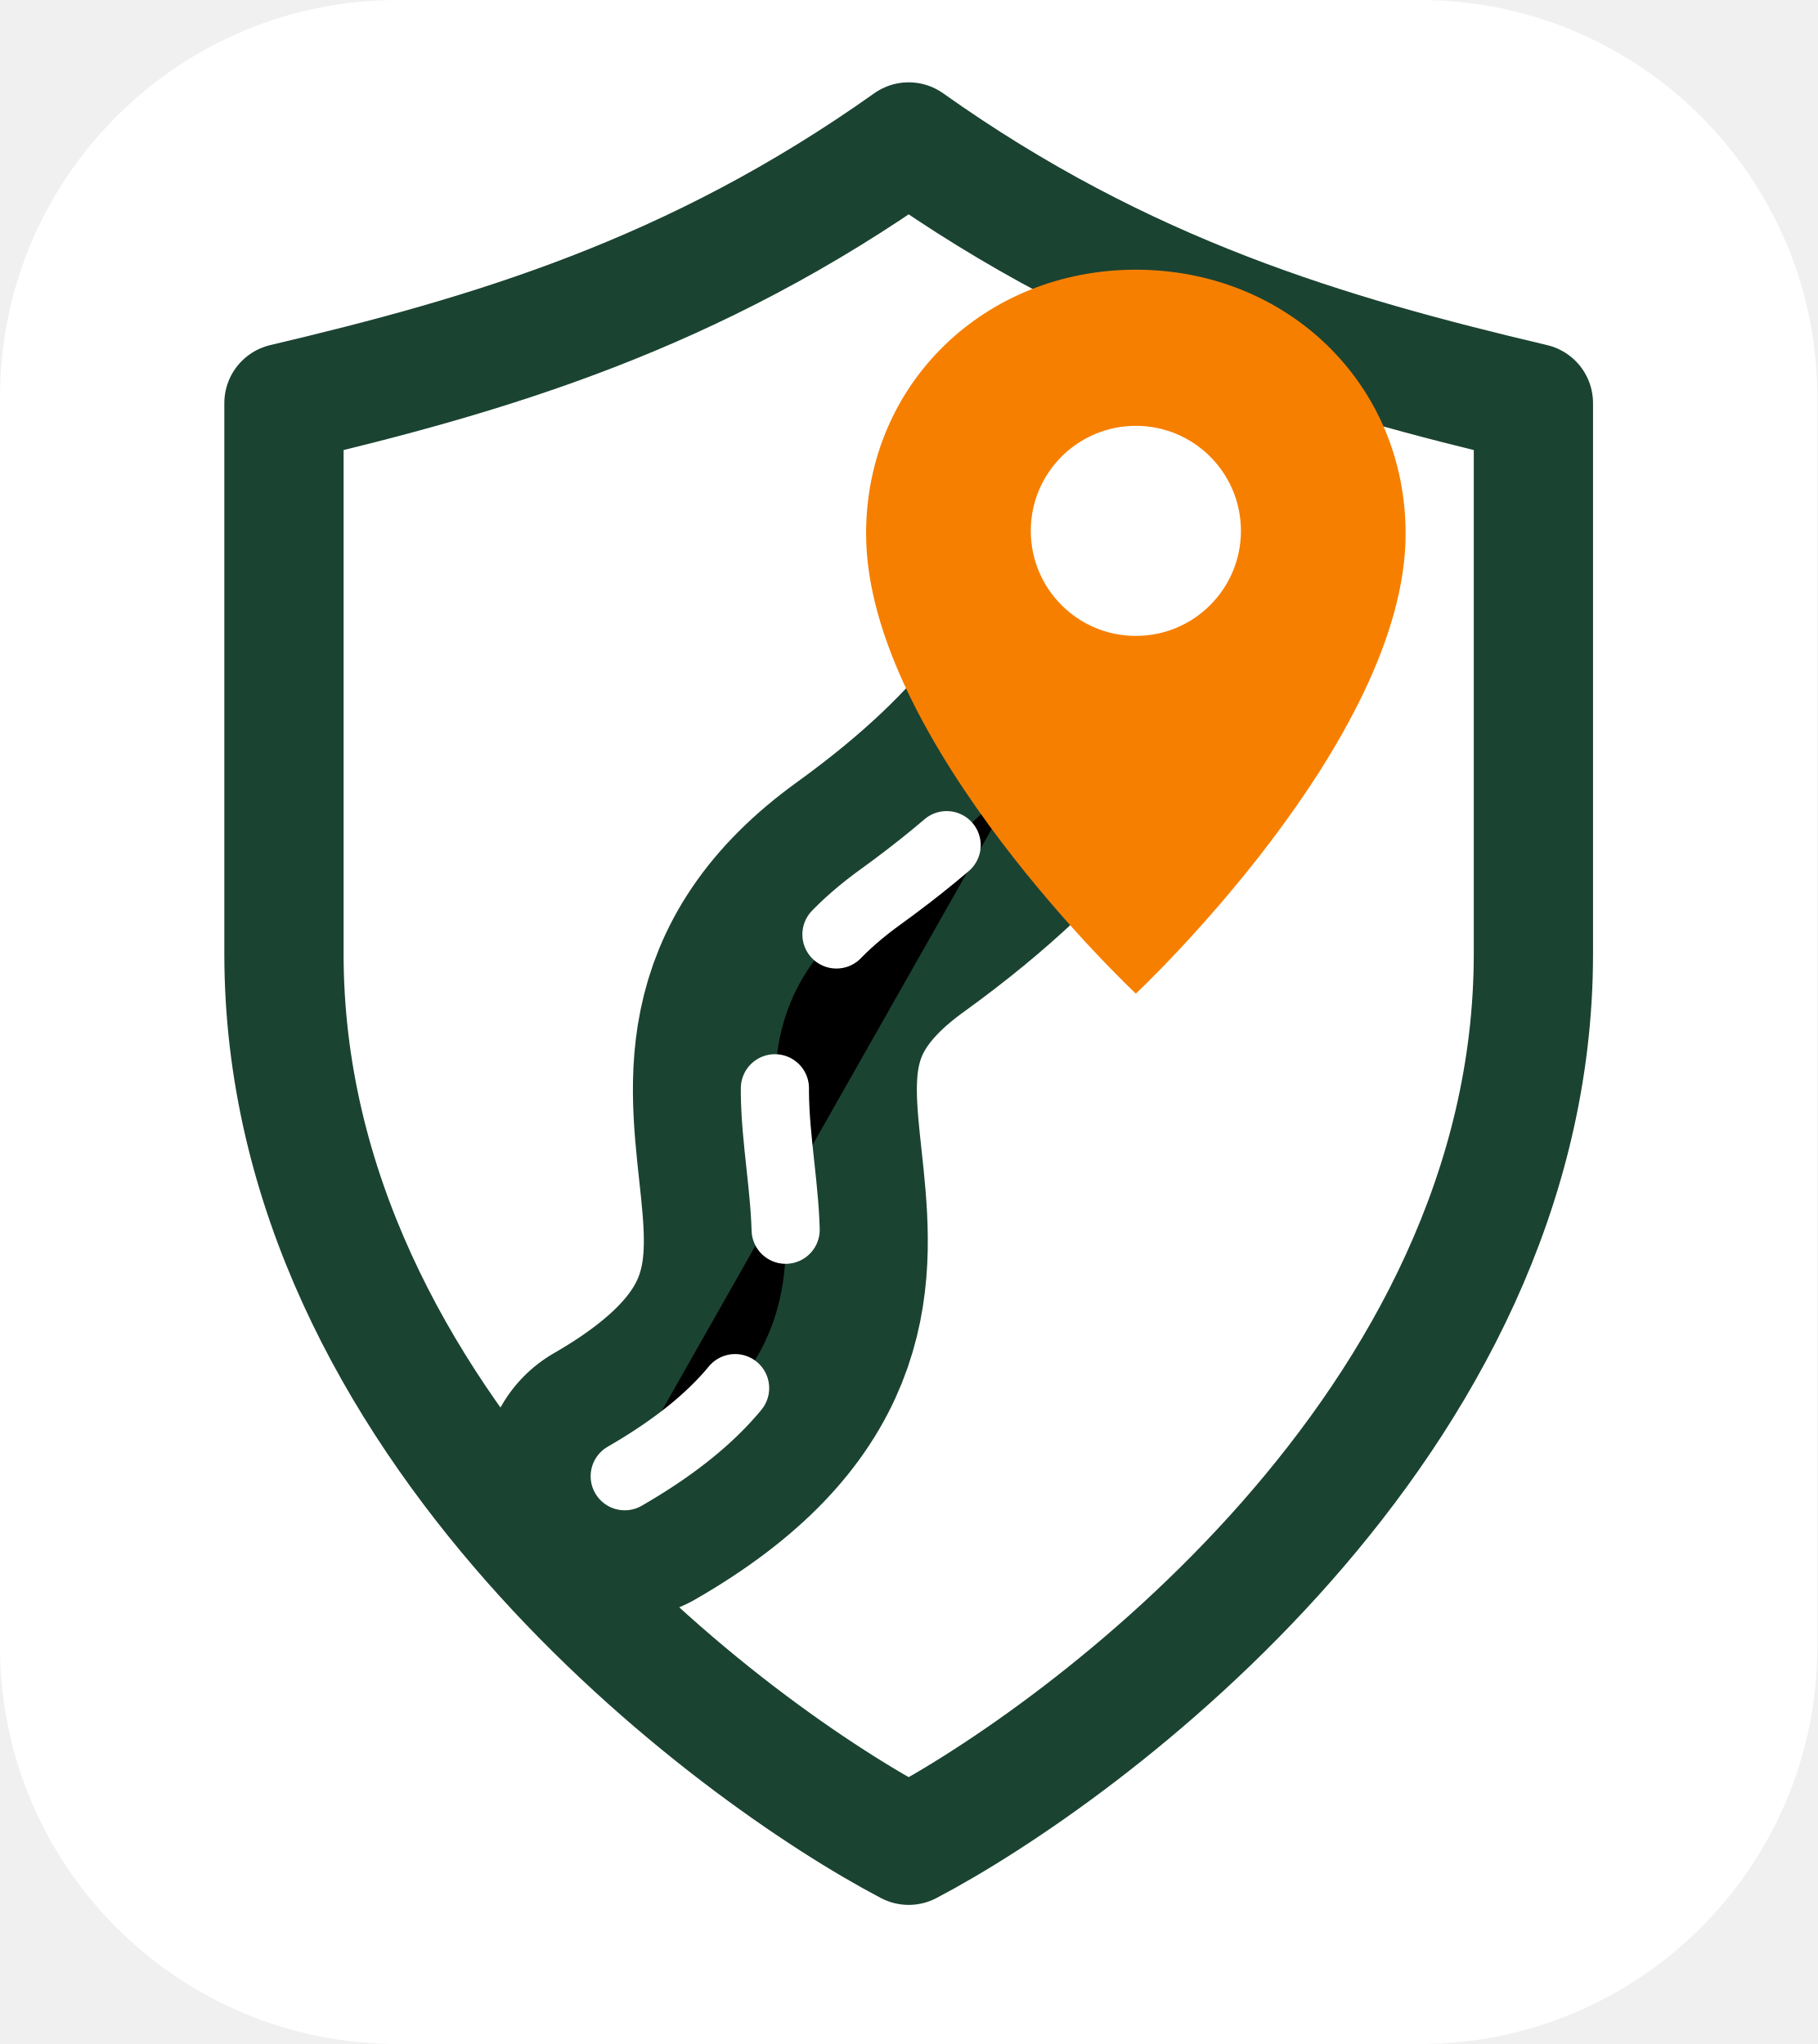
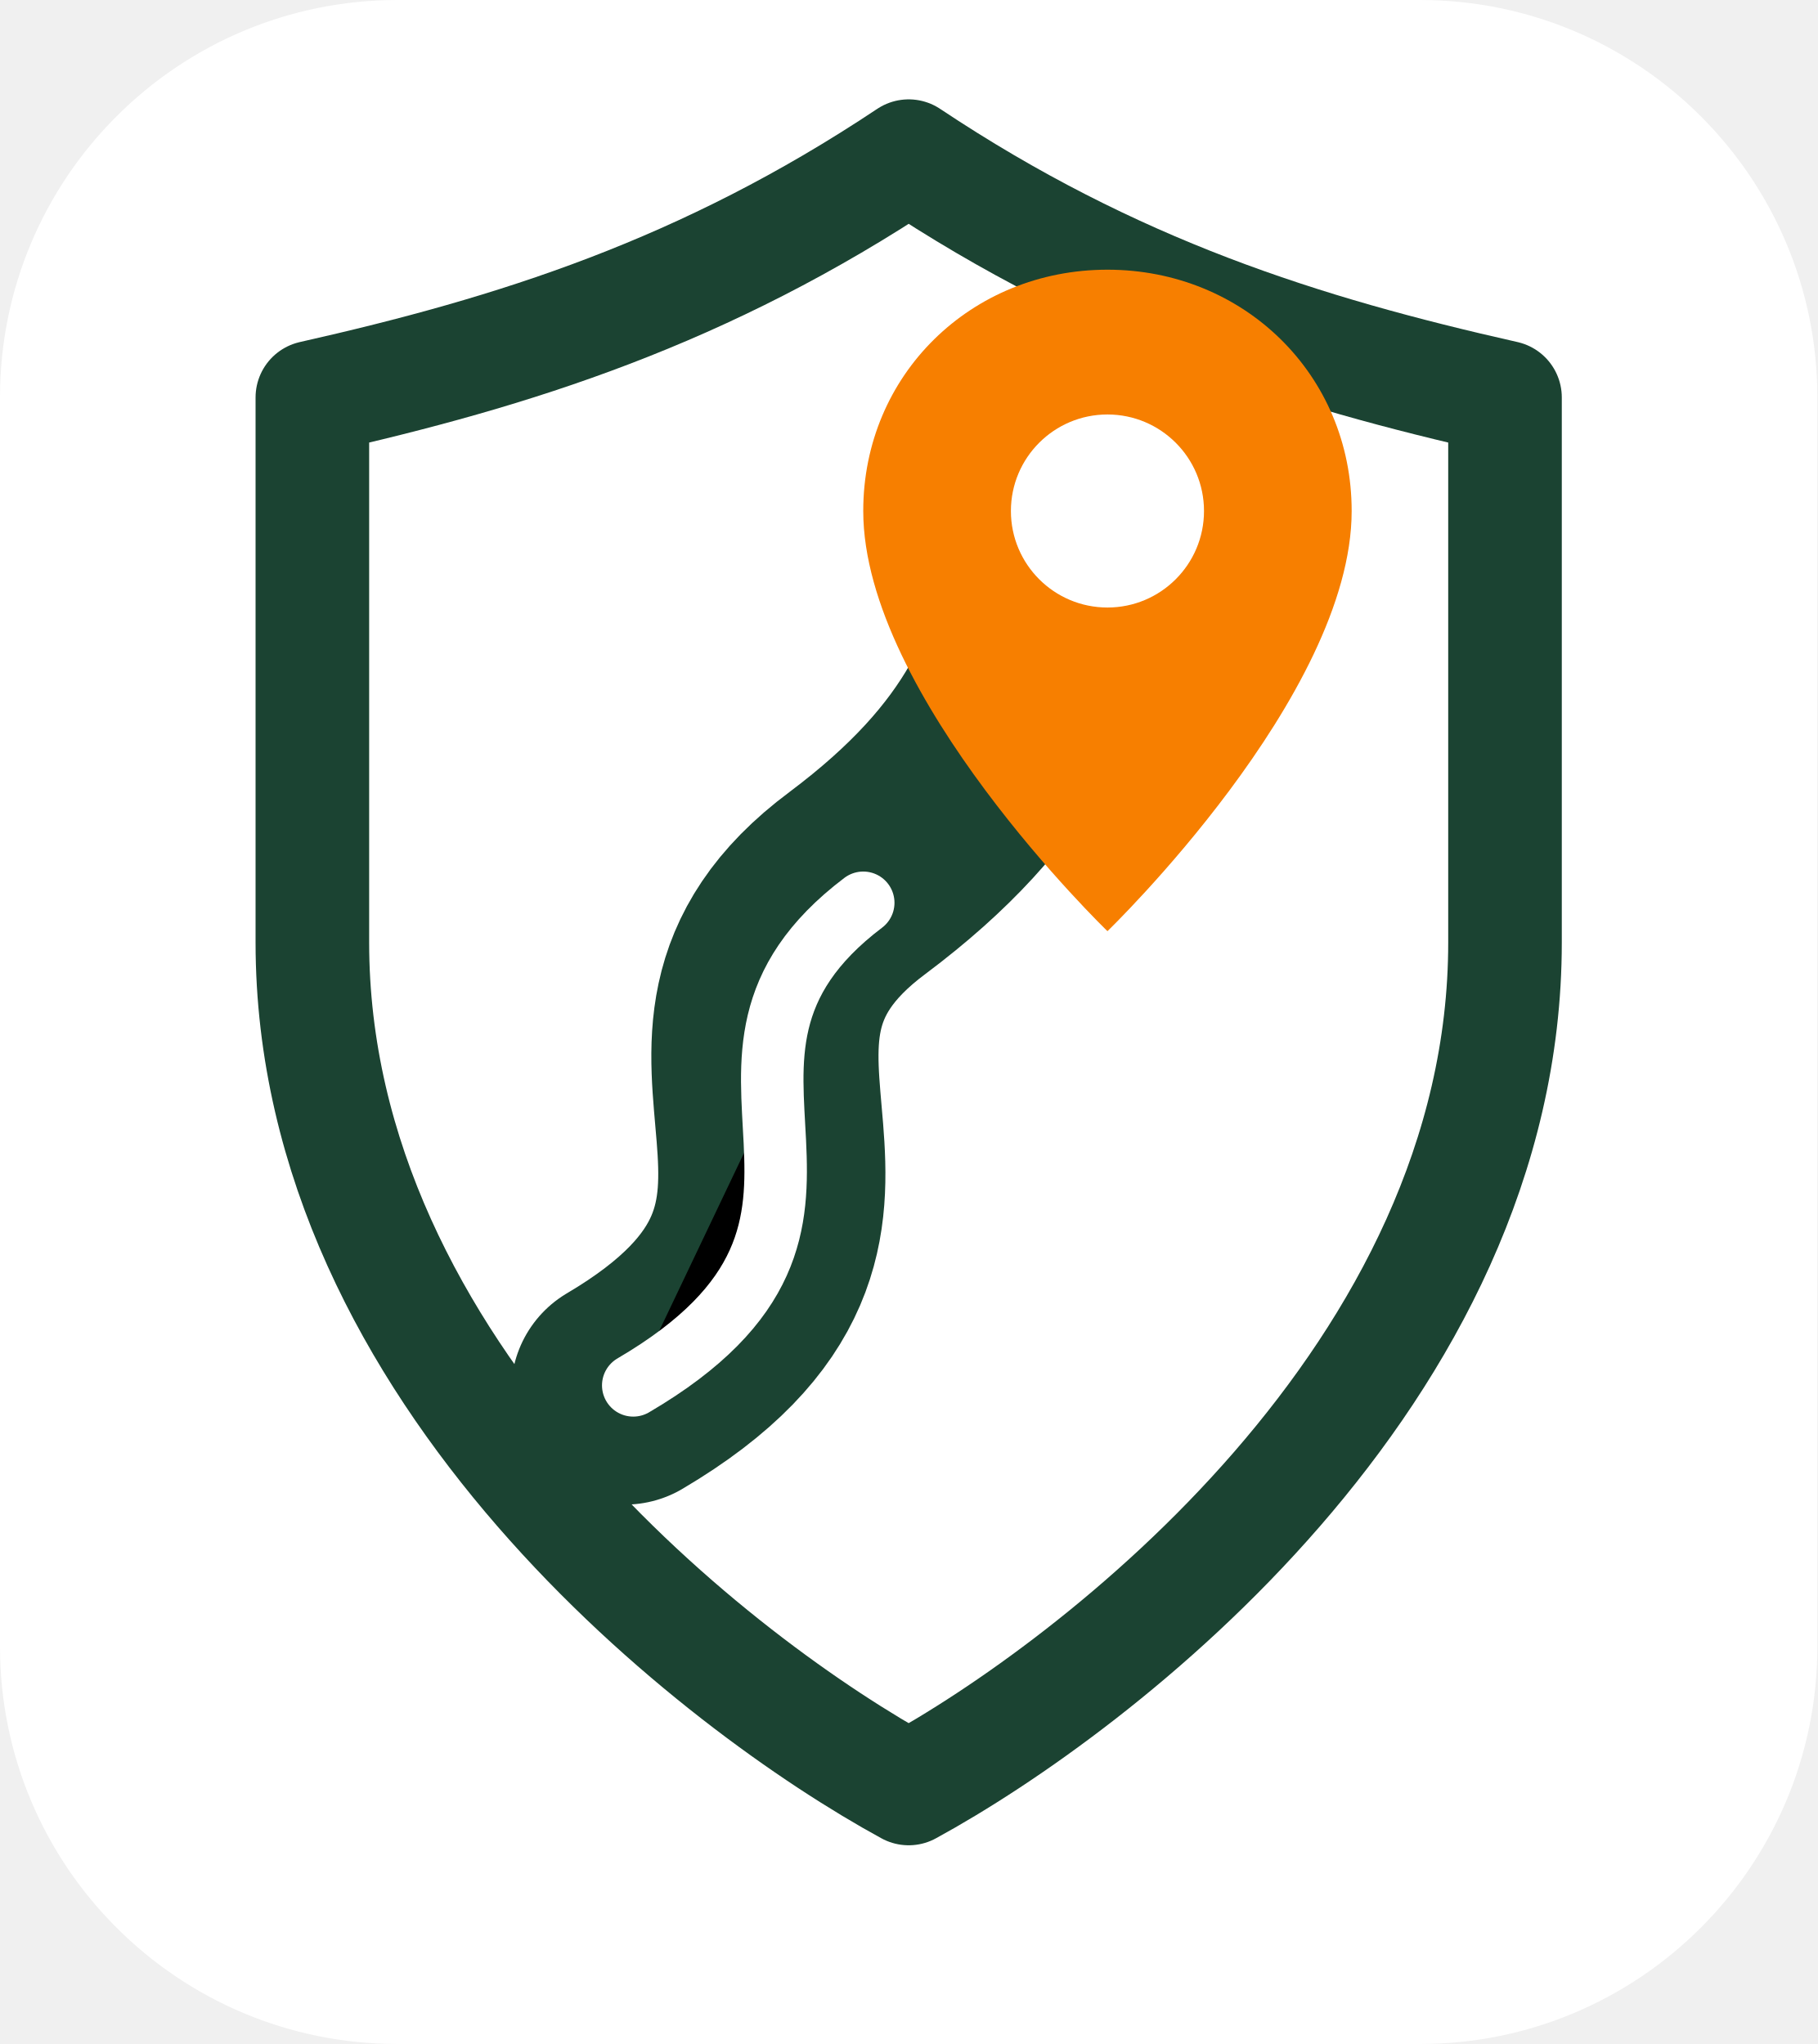
<svg xmlns="http://www.w3.org/2000/svg" viewBox="0 0 64 72">
  <rect width="64" height="72" rx="14" fill="#ffffff" />
-   <path d="M32 5C24.4 10.4 17.2 12.5 10 14.2V33.6C10 50.2 25.9 61.8 32 65C38.1 61.8 54 50.2 54 33.6V14.2C46.8 12.5 39.6 10.4 32 5Z" fill="#ffffff" stroke="#1B4332" stroke-width="4.2" stroke-linejoin="round" />
-   <path d="M22 52C33.8 45.2 22 38.1 31 31.6C36.4 27.7 38.7 24.1 39.8 20.6" stroke="#1B4332" stroke-width="10" stroke-linecap="round" />
-   <path d="M22 52C33.8 45.2 22 38.1 31 31.6C36.4 27.7 38.7 24.1 39.8 20.6" stroke="#ffffff" stroke-width="2.4" stroke-linecap="round" stroke-dasharray="5 6" />
-   <path d="M40 9.5C34.7 9.5 30.5 13.5 30.5 18.8C30.5 26.1 40 35 40 35C40 35 49.5 26.1 49.5 18.8C49.5 13.5 45.3 9.5 40 9.5Z" fill="#F77F00" />
-   <circle cx="40" cy="18.7" r="3.7" fill="#ffffff" />
+   <path d="M32 5.5C24.8 10.3 18.1 12.4 11 14V33.2C11 48.4 25.4 59.4 32 63C38.6 59.4 53 48.4 53 33.2V14C45.9 12.4 39.2 10.3 32 5.5Z" fill="#ffffff" stroke="#1B4332" stroke-width="4" stroke-linejoin="round" />
+   <path d="M22 49C32.5 42.8 22.4 36.9 30.2 31.1C35.4 27.2 36.7 23.7 37.6 19.4" stroke="#1B4332" stroke-width="8" stroke-linecap="round" />
+   <path d="M22.3 48.8C32.2 43 23 37.4 30.4 31.8" stroke="#ffffff" stroke-width="2.2" stroke-linecap="round" />
+   <path d="M39 9.5C34.2 9.5 30.4 13.2 30.4 18C30.4 24.5 39 32.8 39 32.8C39 32.8 47.6 24.5 47.6 18C47.6 13.2 43.8 9.5 39 9.5Z" fill="#F77F00" />
+   <circle cx="39" cy="18" r="3.4" fill="#ffffff" />
</svg>
